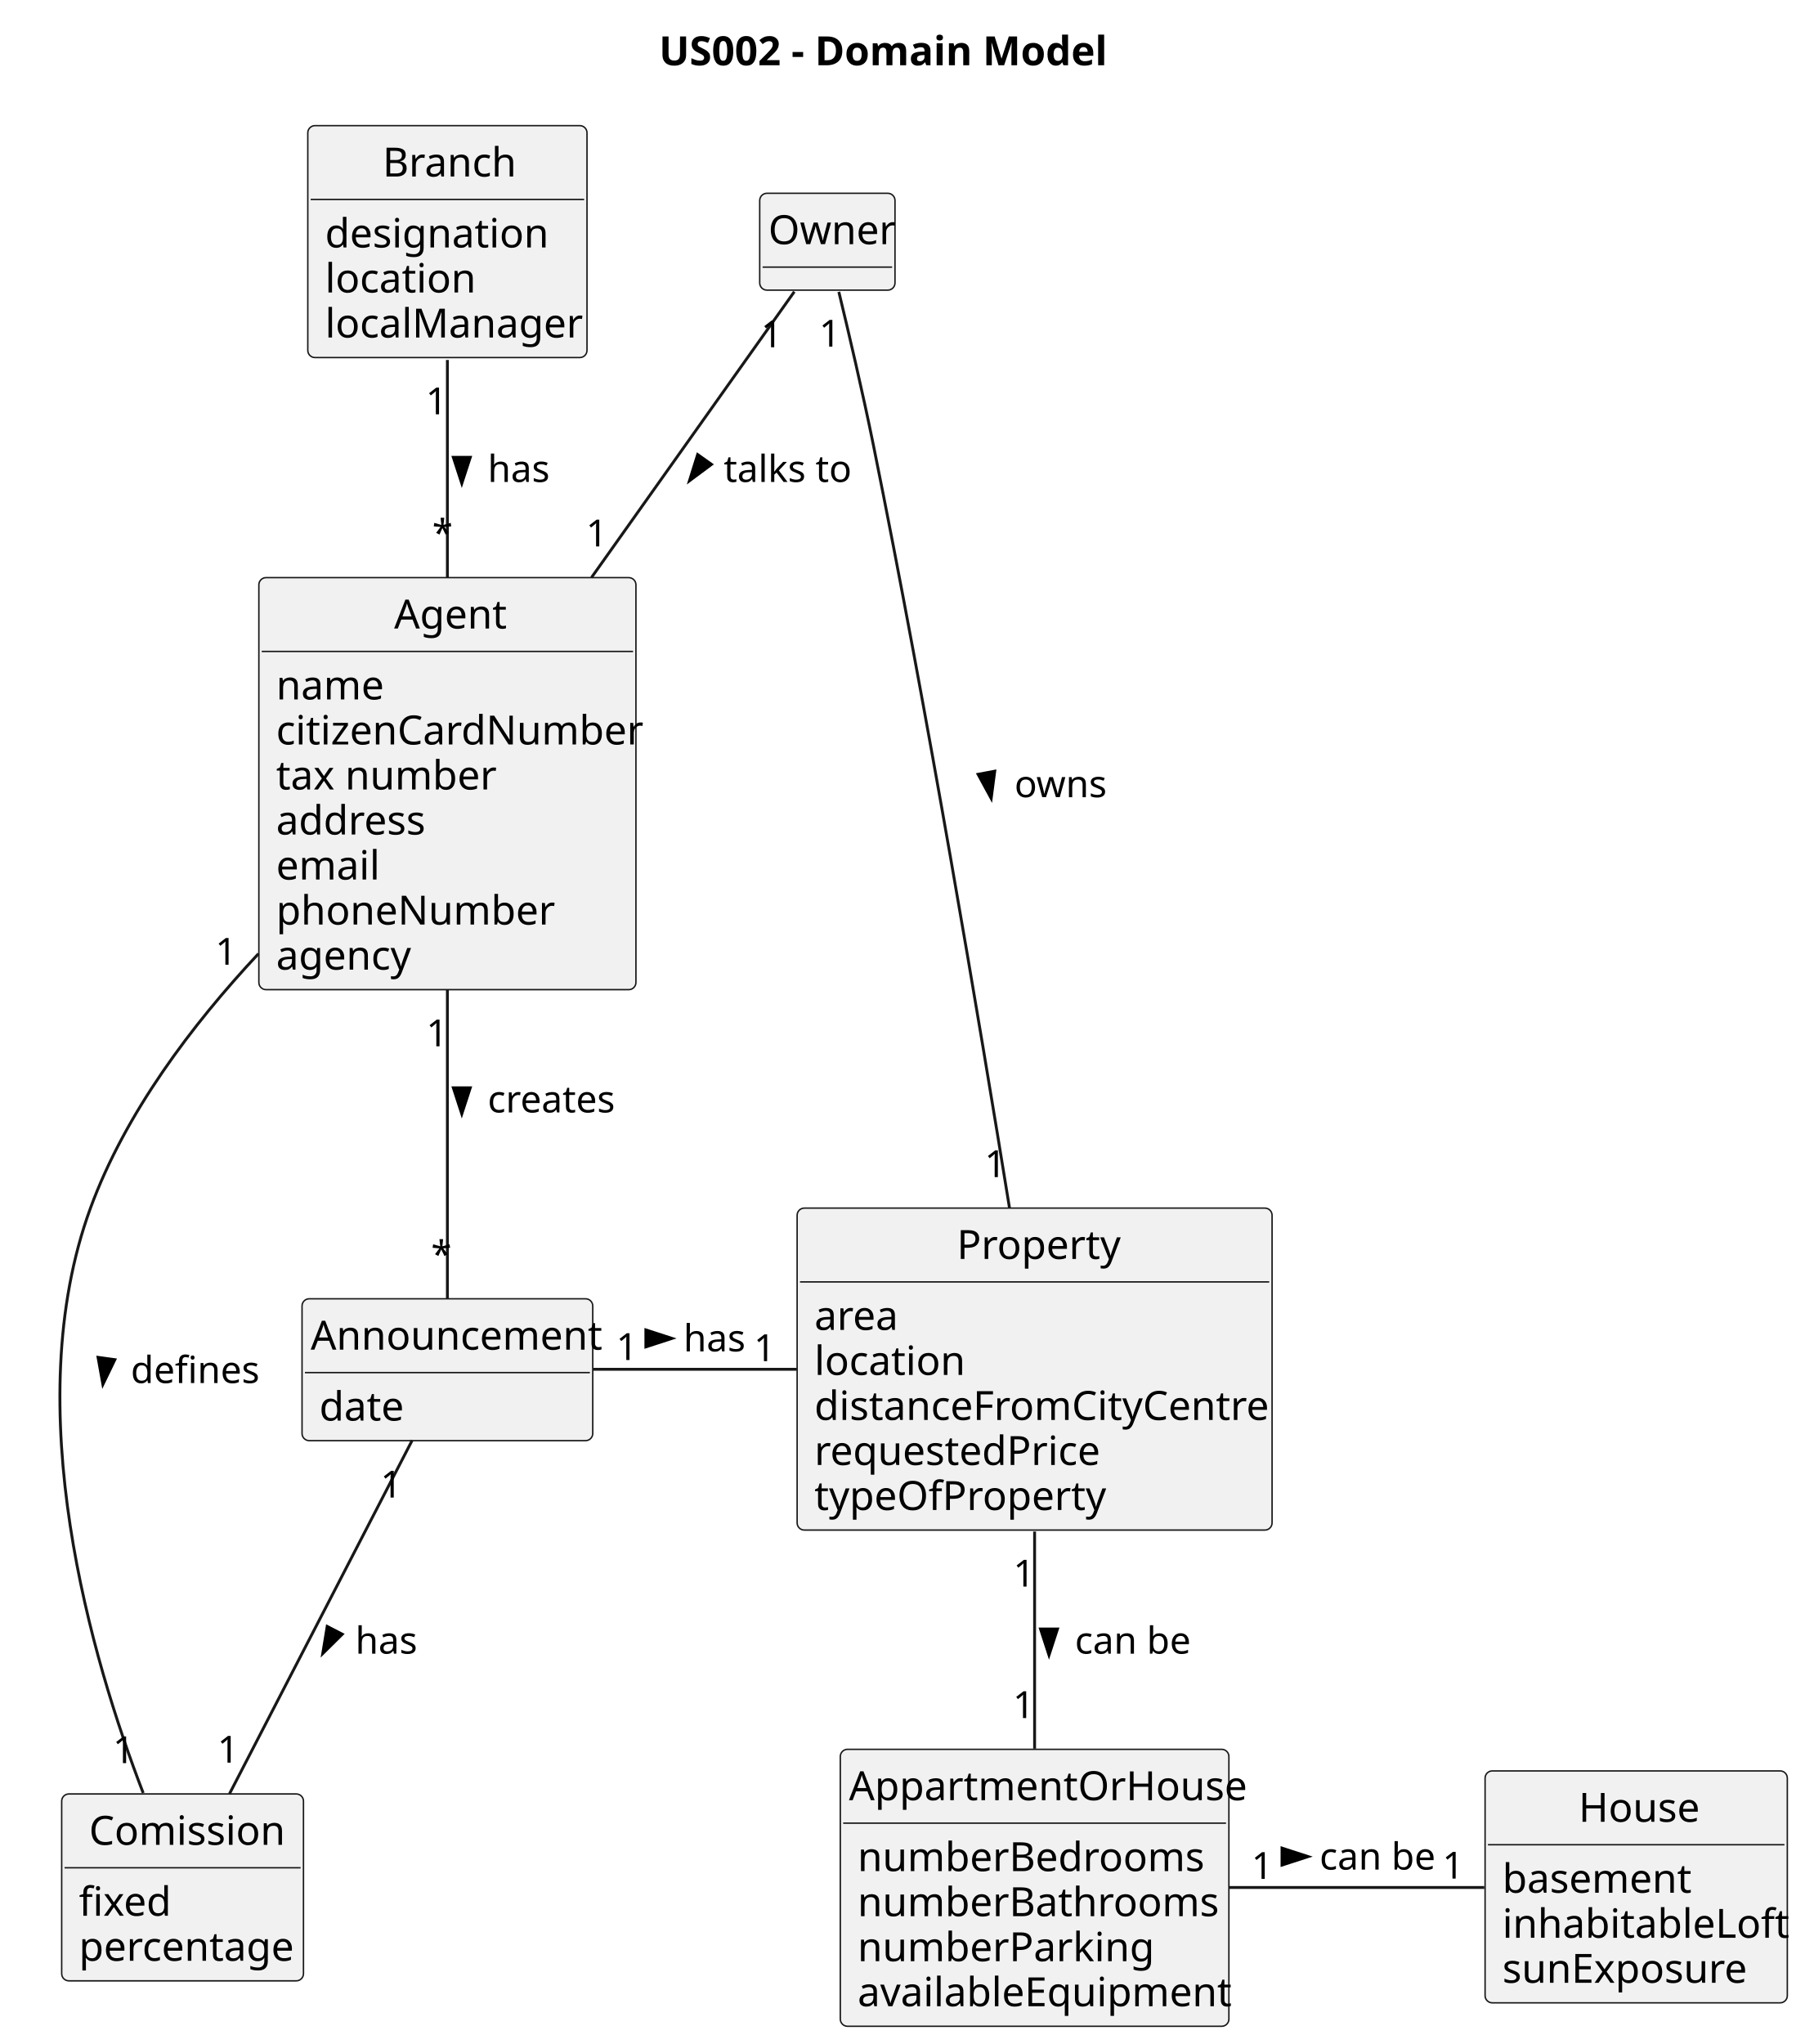
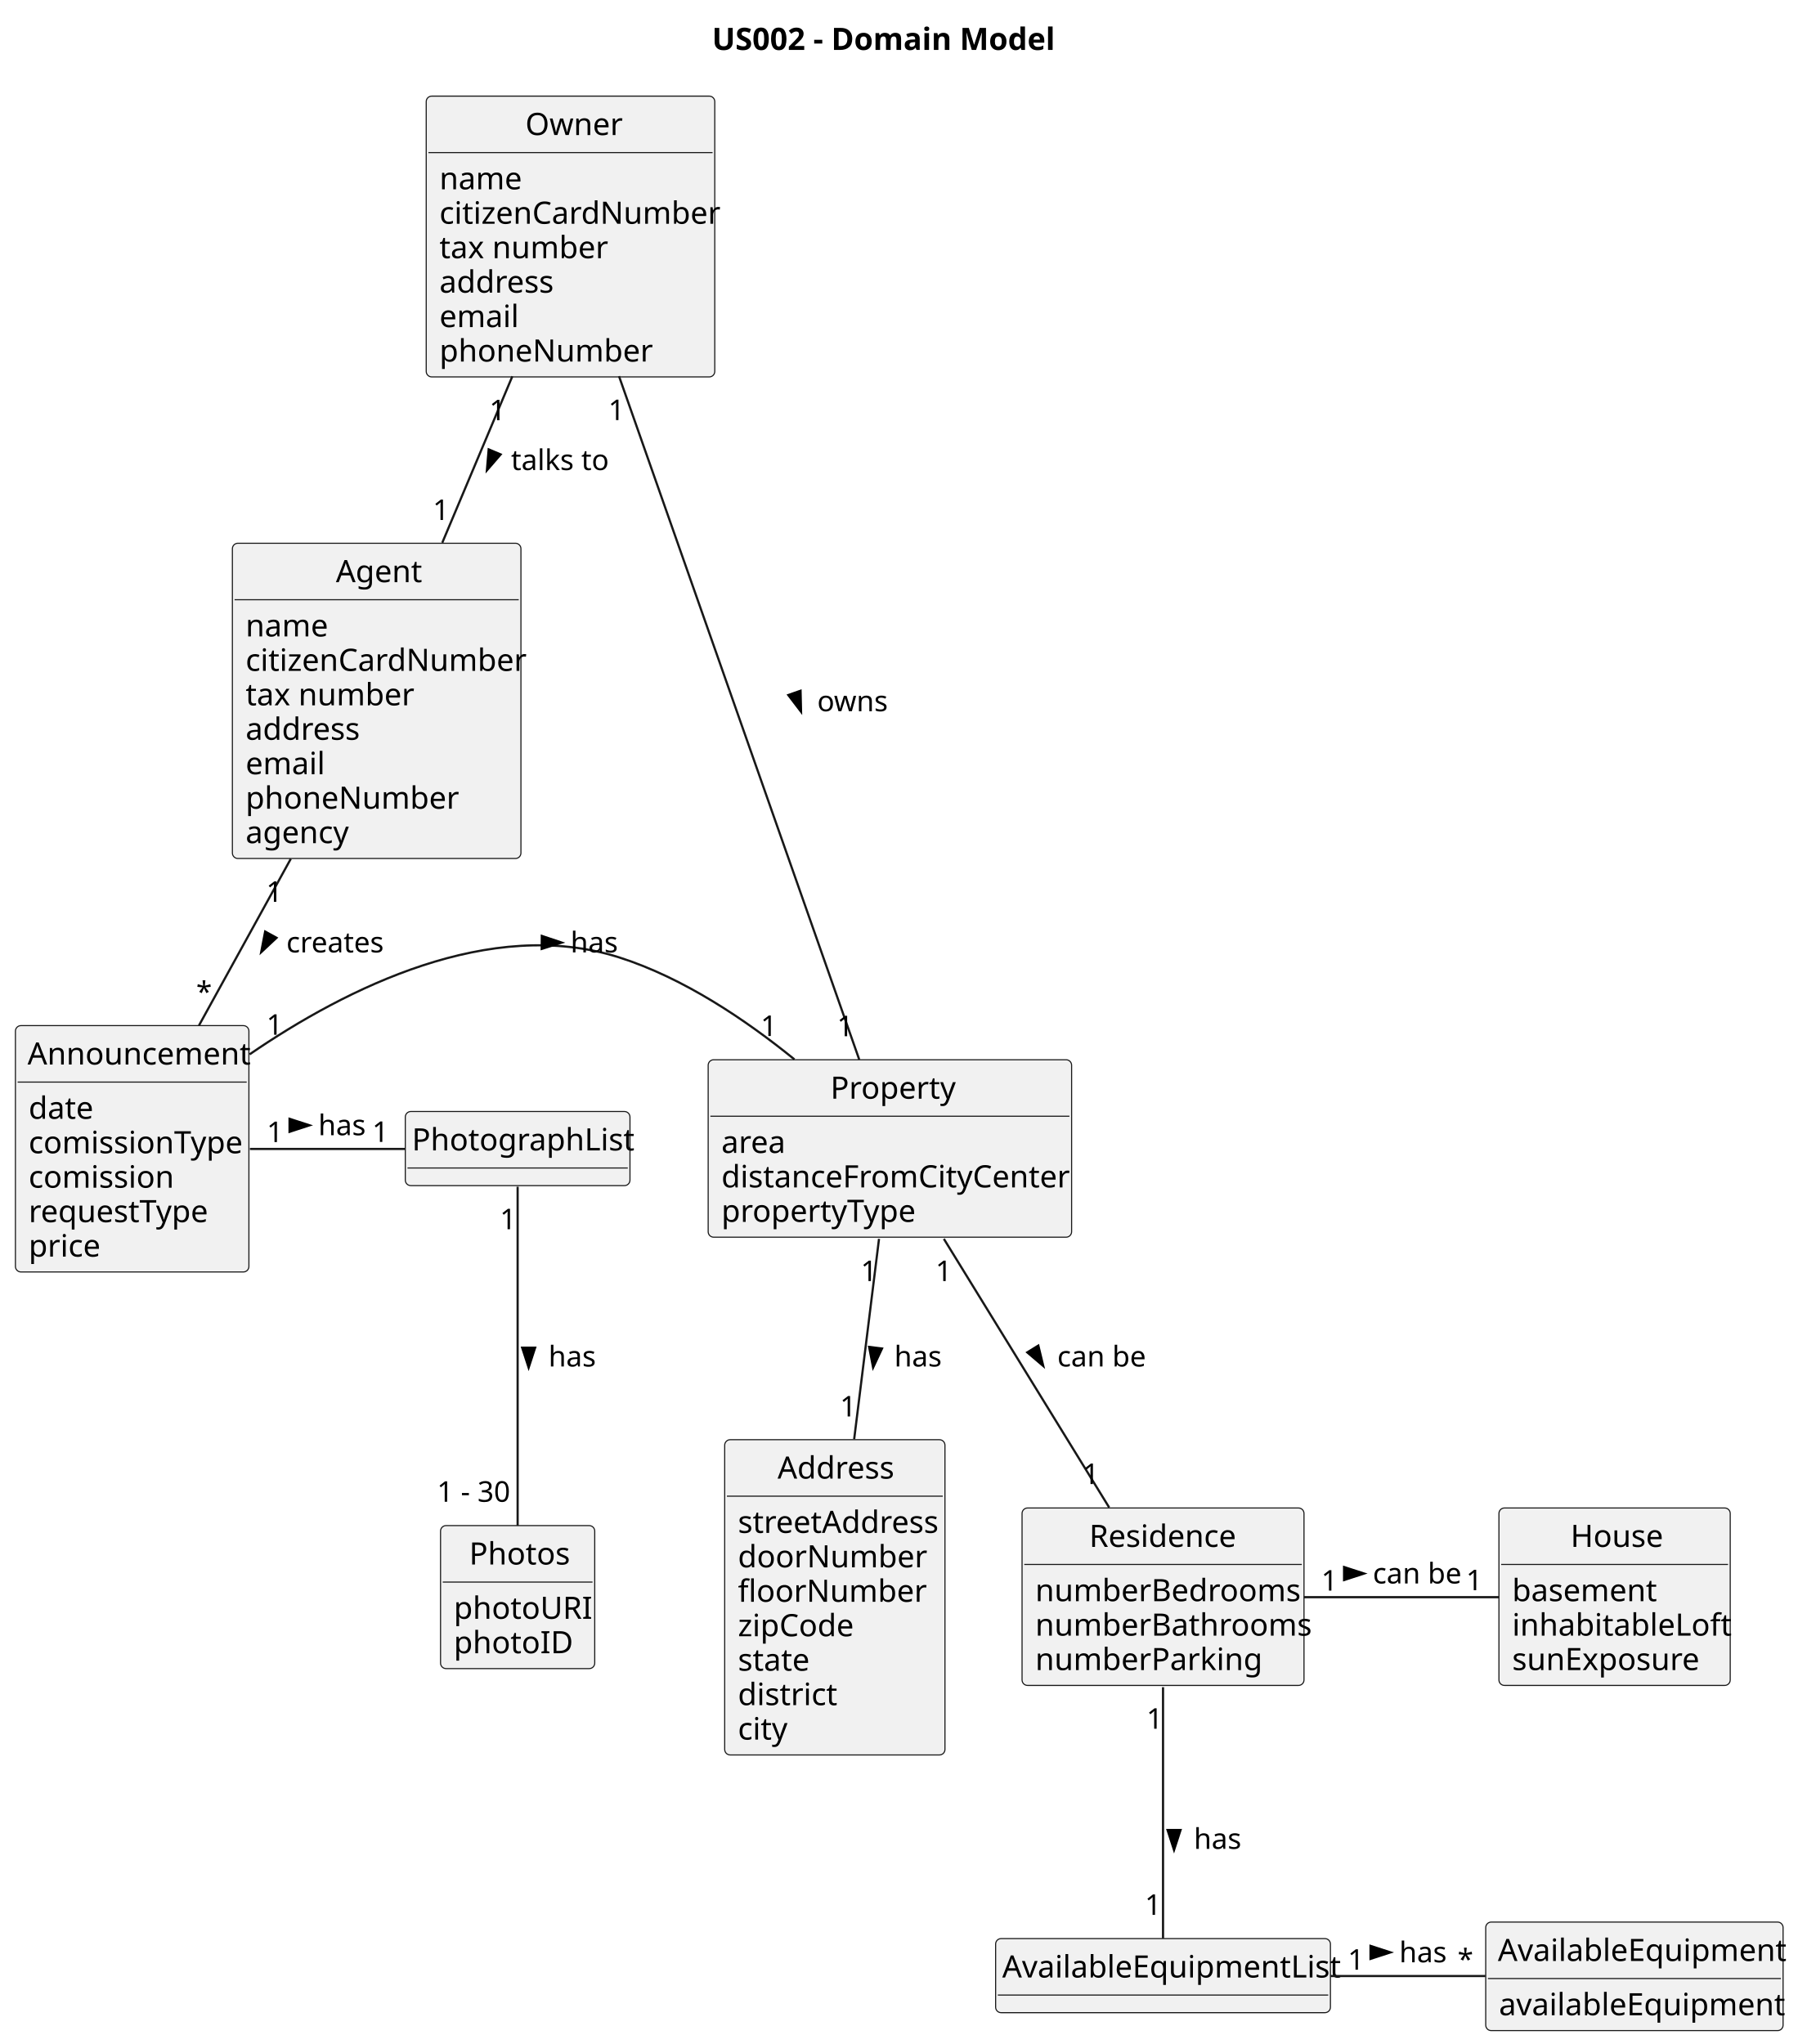
- <svg xmlns="http://www.w3.org/2000/svg" contentStyleType="text/css" height="710px" preserveAspectRatio="none" style="width:627px;height:710px;background:#FFFFFF;" version="1.1" viewBox="0 0 627 710" width="627px" zoomAndPan="magnify">
+ <svg xmlns="http://www.w3.org/2000/svg" contentStyleType="text/css" height="928px" preserveAspectRatio="none" style="width:816px;height:928px;background:#FFFFFF;" version="1.1" viewBox="0 0 816 928" width="816px" zoomAndPan="magnify">
  <defs />
  <g>
-     <text fill="#000000" font-family="sans-serif" font-size="14" font-weight="bold" lengthAdjust="spacing" textLength="156" x="228.965" y="22.674">US002 - Domain Model</text>
-     <g id="elem_Branch">
-       <rect codeLine="12" fill="#F1F1F1" height="80.562" id="Branch" rx="2.5" ry="2.5" style="stroke:#181818;stroke-width:0.5;" width="97" x="106.93" y="43.641" />
-       <text fill="#000000" font-family="sans-serif" font-size="14" lengthAdjust="spacing" textLength="45" x="132.93" y="61.315">Branch</text>
-       <line style="stroke:#181818;stroke-width:0.5;" x1="107.93" x2="202.93" y1="69.281" y2="69.281" />
-       <text fill="#000000" font-family="sans-serif" font-size="14" lengthAdjust="spacing" textLength="73" x="112.93" y="85.955">designation</text>
-       <text fill="#000000" font-family="sans-serif" font-size="14" lengthAdjust="spacing" textLength="49" x="112.93" y="101.596">location</text>
-       <text fill="#000000" font-family="sans-serif" font-size="14" lengthAdjust="spacing" textLength="85" x="112.93" y="117.236">localManager</text>
-     </g>
+     <text fill="#000000" font-family="sans-serif" font-size="14" font-weight="bold" lengthAdjust="spacing" textLength="156" x="323.25" y="22.674">US002 - Domain Model</text>
    <g id="elem_Agent">
-       <rect codeLine="18" fill="#F1F1F1" height="143.125" id="Agent" rx="2.5" ry="2.5" style="stroke:#181818;stroke-width:0.5;" width="131" x="89.93" y="200.641" />
-       <text fill="#000000" font-family="sans-serif" font-size="14" lengthAdjust="spacing" textLength="37" x="136.93" y="218.315">Agent</text>
-       <line style="stroke:#181818;stroke-width:0.5;" x1="90.93" x2="219.93" y1="226.281" y2="226.281" />
-       <text fill="#000000" font-family="sans-serif" font-size="14" lengthAdjust="spacing" textLength="35" x="95.93" y="242.955">name</text>
-       <text fill="#000000" font-family="sans-serif" font-size="14" lengthAdjust="spacing" textLength="119" x="95.93" y="258.596">citizenCardNumber</text>
-       <text fill="#000000" font-family="sans-serif" font-size="14" lengthAdjust="spacing" textLength="70" x="95.93" y="274.236">tax number</text>
-       <text fill="#000000" font-family="sans-serif" font-size="14" lengthAdjust="spacing" textLength="51" x="95.93" y="289.877">address</text>
-       <text fill="#000000" font-family="sans-serif" font-size="14" lengthAdjust="spacing" textLength="33" x="95.93" y="305.518">email</text>
-       <text fill="#000000" font-family="sans-serif" font-size="14" lengthAdjust="spacing" textLength="89" x="95.93" y="321.158">phoneNumber</text>
-       <text fill="#000000" font-family="sans-serif" font-size="14" lengthAdjust="spacing" textLength="46" x="95.93" y="336.799">agency</text>
+       <rect codeLine="12" fill="#F1F1F1" height="143.125" id="Agent" rx="2.5" ry="2.5" style="stroke:#181818;stroke-width:0.5;" width="131" x="105.5" y="246.641" />
+       <text fill="#000000" font-family="sans-serif" font-size="14" lengthAdjust="spacing" textLength="37" x="152.5" y="264.315">Agent</text>
+       <line style="stroke:#181818;stroke-width:0.5;" x1="106.5" x2="235.5" y1="272.281" y2="272.281" />
+       <text fill="#000000" font-family="sans-serif" font-size="14" lengthAdjust="spacing" textLength="35" x="111.5" y="288.955">name</text>
+       <text fill="#000000" font-family="sans-serif" font-size="14" lengthAdjust="spacing" textLength="119" x="111.5" y="304.596">citizenCardNumber</text>
+       <text fill="#000000" font-family="sans-serif" font-size="14" lengthAdjust="spacing" textLength="70" x="111.5" y="320.236">tax number</text>
+       <text fill="#000000" font-family="sans-serif" font-size="14" lengthAdjust="spacing" textLength="51" x="111.5" y="335.877">address</text>
+       <text fill="#000000" font-family="sans-serif" font-size="14" lengthAdjust="spacing" textLength="33" x="111.5" y="351.518">email</text>
+       <text fill="#000000" font-family="sans-serif" font-size="14" lengthAdjust="spacing" textLength="89" x="111.5" y="367.158">phoneNumber</text>
+       <text fill="#000000" font-family="sans-serif" font-size="14" lengthAdjust="spacing" textLength="46" x="111.5" y="382.799">agency</text>
    </g>
    <g id="elem_Property">
-       <rect codeLine="28" fill="#F1F1F1" height="111.844" id="Property" rx="2.5" ry="2.5" style="stroke:#181818;stroke-width:0.5;" width="165" x="276.93" y="419.641" />
-       <text fill="#000000" font-family="sans-serif" font-size="14" lengthAdjust="spacing" textLength="54" x="332.43" y="437.315">Property</text>
-       <line style="stroke:#181818;stroke-width:0.5;" x1="277.93" x2="440.93" y1="445.281" y2="445.281" />
-       <text fill="#000000" font-family="sans-serif" font-size="14" lengthAdjust="spacing" textLength="29" x="282.93" y="461.955">area</text>
-       <text fill="#000000" font-family="sans-serif" font-size="14" lengthAdjust="spacing" textLength="49" x="282.93" y="477.596">location</text>
-       <text fill="#000000" font-family="sans-serif" font-size="14" lengthAdjust="spacing" textLength="153" x="282.93" y="493.236">distanceFromCityCentre</text>
-       <text fill="#000000" font-family="sans-serif" font-size="14" lengthAdjust="spacing" textLength="96" x="282.93" y="508.877">requestedPrice</text>
-       <text fill="#000000" font-family="sans-serif" font-size="14" lengthAdjust="spacing" textLength="96" x="282.93" y="524.518">typeOfProperty</text>
+       <rect codeLine="22" fill="#F1F1F1" height="80.562" id="Property" rx="2.5" ry="2.5" style="stroke:#181818;stroke-width:0.5;" width="165" x="321.5" y="481.141" />
+       <text fill="#000000" font-family="sans-serif" font-size="14" lengthAdjust="spacing" textLength="54" x="377" y="498.815">Property</text>
+       <line style="stroke:#181818;stroke-width:0.5;" x1="322.5" x2="485.5" y1="506.781" y2="506.781" />
+       <text fill="#000000" font-family="sans-serif" font-size="14" lengthAdjust="spacing" textLength="29" x="327.5" y="523.455">area</text>
+       <text fill="#000000" font-family="sans-serif" font-size="14" lengthAdjust="spacing" textLength="153" x="327.5" y="539.096">distanceFromCityCenter</text>
+       <text fill="#000000" font-family="sans-serif" font-size="14" lengthAdjust="spacing" textLength="85" x="327.5" y="554.736">propertyType</text>
+     </g>
+     <g id="elem_PhotographList">
+       <rect codeLine="28" fill="#F1F1F1" height="33.641" id="PhotographList" rx="2.5" ry="2.5" style="stroke:#181818;stroke-width:0.5;" width="102" x="184" y="504.641" />
+       <text fill="#000000" font-family="sans-serif" font-size="14" lengthAdjust="spacing" textLength="96" x="187" y="522.314">PhotographList</text>
+       <line style="stroke:#181818;stroke-width:0.5;" x1="185" x2="285" y1="530.281" y2="530.281" />
+     </g>
+     <g id="elem_Photos">
+       <rect codeLine="31" fill="#F1F1F1" height="64.922" id="Photos" rx="2.5" ry="2.5" style="stroke:#181818;stroke-width:0.5;" width="70" x="200" y="692.641" />
+       <text fill="#000000" font-family="sans-serif" font-size="14" lengthAdjust="spacing" textLength="44" x="213" y="710.314">Photos</text>
+       <line style="stroke:#181818;stroke-width:0.5;" x1="201" x2="269" y1="718.281" y2="718.281" />
+       <text fill="#000000" font-family="sans-serif" font-size="14" lengthAdjust="spacing" textLength="58" x="206" y="734.955">photoURI</text>
+       <text fill="#000000" font-family="sans-serif" font-size="14" lengthAdjust="spacing" textLength="49" x="206" y="750.596">photoID</text>
    </g>
    <g id="elem_Announcement">
-       <rect codeLine="36" fill="#F1F1F1" height="49.281" id="Announcement" rx="2.5" ry="2.5" style="stroke:#181818;stroke-width:0.5;" width="101" x="104.93" y="451.141" />
-       <text fill="#000000" font-family="sans-serif" font-size="14" lengthAdjust="spacing" textLength="95" x="107.93" y="468.815">Announcement</text>
-       <line style="stroke:#181818;stroke-width:0.5;" x1="105.93" x2="204.93" y1="476.781" y2="476.781" />
-       <text fill="#000000" font-family="sans-serif" font-size="14" lengthAdjust="spacing" textLength="28" x="110.93" y="493.455">date</text>
+       <rect codeLine="36" fill="#F1F1F1" height="111.844" id="Announcement" rx="2.5" ry="2.5" style="stroke:#181818;stroke-width:0.5;" width="106" x="7" y="465.641" />
+       <text fill="#000000" font-family="sans-serif" font-size="14" lengthAdjust="spacing" textLength="95" x="12.5" y="483.315">Announcement</text>
+       <line style="stroke:#181818;stroke-width:0.5;" x1="8" x2="112" y1="491.281" y2="491.281" />
+       <text fill="#000000" font-family="sans-serif" font-size="14" lengthAdjust="spacing" textLength="28" x="13" y="507.955">date</text>
+       <text fill="#000000" font-family="sans-serif" font-size="14" lengthAdjust="spacing" textLength="94" x="13" y="523.596">comissionType</text>
+       <text fill="#000000" font-family="sans-serif" font-size="14" lengthAdjust="spacing" textLength="62" x="13" y="539.236">comission</text>
+       <text fill="#000000" font-family="sans-serif" font-size="14" lengthAdjust="spacing" textLength="80" x="13" y="554.877">requestType</text>
+       <text fill="#000000" font-family="sans-serif" font-size="14" lengthAdjust="spacing" textLength="31" x="13" y="570.518">price</text>
    </g>
-     <g id="elem_AppartmentOrHouse">
-       <rect codeLine="40" fill="#F1F1F1" height="96.203" id="AppartmentOrHouse" rx="2.5" ry="2.5" style="stroke:#181818;stroke-width:0.5;" width="135" x="291.93" y="607.641" />
-       <text fill="#000000" font-family="sans-serif" font-size="14" lengthAdjust="spacing" textLength="129" x="294.93" y="625.314">AppartmentOrHouse</text>
-       <line style="stroke:#181818;stroke-width:0.5;" x1="292.93" x2="425.93" y1="633.281" y2="633.281" />
-       <text fill="#000000" font-family="sans-serif" font-size="14" lengthAdjust="spacing" textLength="112" x="297.93" y="649.955">numberBedrooms</text>
-       <text fill="#000000" font-family="sans-serif" font-size="14" lengthAdjust="spacing" textLength="116" x="297.93" y="665.596">numberBathrooms</text>
-       <text fill="#000000" font-family="sans-serif" font-size="14" lengthAdjust="spacing" textLength="96" x="297.93" y="681.236">numberParking</text>
-       <text fill="#000000" font-family="sans-serif" font-size="14" lengthAdjust="spacing" textLength="123" x="297.93" y="696.877">availableEquipment</text>
+     <g id="elem_Residence">
+       <rect codeLine="44" fill="#F1F1F1" height="80.562" id="Residence" rx="2.5" ry="2.5" style="stroke:#181818;stroke-width:0.5;" width="128" x="464" y="684.641" />
+       <text fill="#000000" font-family="sans-serif" font-size="14" lengthAdjust="spacing" textLength="67" x="494.5" y="702.314">Residence</text>
+       <line style="stroke:#181818;stroke-width:0.5;" x1="465" x2="591" y1="710.281" y2="710.281" />
+       <text fill="#000000" font-family="sans-serif" font-size="14" lengthAdjust="spacing" textLength="112" x="470" y="726.955">numberBedrooms</text>
+       <text fill="#000000" font-family="sans-serif" font-size="14" lengthAdjust="spacing" textLength="116" x="470" y="742.596">numberBathrooms</text>
+       <text fill="#000000" font-family="sans-serif" font-size="14" lengthAdjust="spacing" textLength="96" x="470" y="758.236">numberParking</text>
+     </g>
+     <g id="elem_AvailableEquipmentList">
+       <rect codeLine="50" fill="#F1F1F1" height="33.641" id="AvailableEquipmentList" rx="2.5" ry="2.5" style="stroke:#181818;stroke-width:0.5;" width="152" x="452" y="880.141" />
+       <text fill="#000000" font-family="sans-serif" font-size="14" lengthAdjust="spacing" textLength="146" x="455" y="897.814">AvailableEquipmentList</text>
+       <line style="stroke:#181818;stroke-width:0.5;" x1="453" x2="603" y1="905.781" y2="905.781" />
+     </g>
+     <g id="elem_AvailableEquipment">
+       <rect codeLine="53" fill="#F1F1F1" height="49.281" id="AvailableEquipment" rx="2.5" ry="2.5" style="stroke:#181818;stroke-width:0.5;" width="135" x="674.5" y="872.641" />
+       <text fill="#000000" font-family="sans-serif" font-size="14" lengthAdjust="spacing" textLength="124" x="680" y="890.314">AvailableEquipment</text>
+       <line style="stroke:#181818;stroke-width:0.5;" x1="675.5" x2="808.5" y1="898.281" y2="898.281" />
+       <text fill="#000000" font-family="sans-serif" font-size="14" lengthAdjust="spacing" textLength="123" x="680.5" y="914.955">availableEquipment</text>
    </g>
    <g id="elem_House">
-       <rect codeLine="47" fill="#F1F1F1" height="80.562" id="House" rx="2.5" ry="2.5" style="stroke:#181818;stroke-width:0.5;" width="105" x="515.93" y="615.141" />
-       <text fill="#000000" font-family="sans-serif" font-size="14" lengthAdjust="spacing" textLength="40" x="548.43" y="632.814">House</text>
-       <line style="stroke:#181818;stroke-width:0.5;" x1="516.93" x2="619.93" y1="640.781" y2="640.781" />
-       <text fill="#000000" font-family="sans-serif" font-size="14" lengthAdjust="spacing" textLength="62" x="521.93" y="657.455">basement</text>
-       <text fill="#000000" font-family="sans-serif" font-size="14" lengthAdjust="spacing" textLength="93" x="521.93" y="673.096">inhabitableLoft</text>
-       <text fill="#000000" font-family="sans-serif" font-size="14" lengthAdjust="spacing" textLength="82" x="521.93" y="688.736">sunExposure</text>
+       <rect codeLine="57" fill="#F1F1F1" height="80.562" id="House" rx="2.5" ry="2.5" style="stroke:#181818;stroke-width:0.5;" width="105" x="680.5" y="684.641" />
+       <text fill="#000000" font-family="sans-serif" font-size="14" lengthAdjust="spacing" textLength="40" x="713" y="702.314">House</text>
+       <line style="stroke:#181818;stroke-width:0.5;" x1="681.5" x2="784.5" y1="710.281" y2="710.281" />
+       <text fill="#000000" font-family="sans-serif" font-size="14" lengthAdjust="spacing" textLength="62" x="686.5" y="726.955">basement</text>
+       <text fill="#000000" font-family="sans-serif" font-size="14" lengthAdjust="spacing" textLength="93" x="686.5" y="742.596">inhabitableLoft</text>
+       <text fill="#000000" font-family="sans-serif" font-size="14" lengthAdjust="spacing" textLength="82" x="686.5" y="758.236">sunExposure</text>
    </g>
-     <g id="elem_Comission">
-       <rect codeLine="53" fill="#F1F1F1" height="64.922" id="Comission" rx="2.5" ry="2.5" style="stroke:#181818;stroke-width:0.5;" width="84" x="21.43" y="623.141" />
-       <text fill="#000000" font-family="sans-serif" font-size="14" lengthAdjust="spacing" textLength="65" x="30.93" y="640.814">Comission</text>
-       <line style="stroke:#181818;stroke-width:0.5;" x1="22.43" x2="104.43" y1="648.781" y2="648.781" />
-       <text fill="#000000" font-family="sans-serif" font-size="14" lengthAdjust="spacing" textLength="29" x="27.43" y="665.455">fixed</text>
-       <text fill="#000000" font-family="sans-serif" font-size="14" lengthAdjust="spacing" textLength="72" x="27.43" y="681.096">percentage</text>
+     <g id="elem_Address">
+       <rect codeLine="63" fill="#F1F1F1" height="143.125" id="Address" rx="2.5" ry="2.5" style="stroke:#181818;stroke-width:0.5;" width="100" x="329" y="653.641" />
+       <text fill="#000000" font-family="sans-serif" font-size="14" lengthAdjust="spacing" textLength="52" x="353" y="671.314">Address</text>
+       <line style="stroke:#181818;stroke-width:0.5;" x1="330" x2="428" y1="679.281" y2="679.281" />
+       <text fill="#000000" font-family="sans-serif" font-size="14" lengthAdjust="spacing" textLength="88" x="335" y="695.955">streetAddress</text>
+       <text fill="#000000" font-family="sans-serif" font-size="14" lengthAdjust="spacing" textLength="78" x="335" y="711.596">doorNumber</text>
+       <text fill="#000000" font-family="sans-serif" font-size="14" lengthAdjust="spacing" textLength="77" x="335" y="727.236">floorNumber</text>
+       <text fill="#000000" font-family="sans-serif" font-size="14" lengthAdjust="spacing" textLength="51" x="335" y="742.877">zipCode</text>
+       <text fill="#000000" font-family="sans-serif" font-size="14" lengthAdjust="spacing" textLength="31" x="335" y="758.518">state</text>
+       <text fill="#000000" font-family="sans-serif" font-size="14" lengthAdjust="spacing" textLength="41" x="335" y="774.158">district</text>
+       <text fill="#000000" font-family="sans-serif" font-size="14" lengthAdjust="spacing" textLength="21" x="335" y="789.799">city</text>
    </g>
    <g id="elem_Owner">
-       <rect fill="#F1F1F1" height="33.641" id="Owner" rx="2.5" ry="2.5" style="stroke:#181818;stroke-width:0.5;" width="47" x="263.93" y="67.141" />
-       <text fill="#000000" font-family="sans-serif" font-size="14" lengthAdjust="spacing" textLength="41" x="266.93" y="84.814">Owner</text>
-       <line style="stroke:#181818;stroke-width:0.5;" x1="264.93" x2="309.93" y1="92.781" y2="92.781" />
-     </g>
-     <g id="link_Branch_Agent">
-       <path codeLine="58" d="M155.43,125.041 C155.43,147.031 155.43,174.981 155.43,200.531 " fill="none" id="Branch-Agent" style="stroke:#181818;stroke-width:1.0;" />
-       <polygon fill="#000000" points="160.43,167.902,163.369,158.857,157.491,158.857,160.43,167.902" style="stroke:#000000;stroke-width:1.0;" />
-       <text fill="#000000" font-family="sans-serif" font-size="13" lengthAdjust="spacing" textLength="21" x="169.43" y="167.409">has</text>
-       <text fill="#000000" font-family="sans-serif" font-size="13" lengthAdjust="spacing" textLength="7" x="147.916" y="143.915">1</text>
-       <text fill="#000000" font-family="sans-serif" font-size="13" lengthAdjust="spacing" textLength="5" x="150.157" y="189.723">*</text>
+       <rect codeLine="73" fill="#F1F1F1" height="127.484" id="Owner" rx="2.5" ry="2.5" style="stroke:#181818;stroke-width:0.5;" width="131" x="193.5" y="43.641" />
+       <text fill="#000000" font-family="sans-serif" font-size="14" lengthAdjust="spacing" textLength="41" x="238.5" y="61.315">Owner</text>
+       <line style="stroke:#181818;stroke-width:0.5;" x1="194.5" x2="323.5" y1="69.281" y2="69.281" />
+       <text fill="#000000" font-family="sans-serif" font-size="14" lengthAdjust="spacing" textLength="35" x="199.5" y="85.955">name</text>
+       <text fill="#000000" font-family="sans-serif" font-size="14" lengthAdjust="spacing" textLength="119" x="199.5" y="101.596">citizenCardNumber</text>
+       <text fill="#000000" font-family="sans-serif" font-size="14" lengthAdjust="spacing" textLength="70" x="199.5" y="117.236">tax number</text>
+       <text fill="#000000" font-family="sans-serif" font-size="14" lengthAdjust="spacing" textLength="51" x="199.5" y="132.877">address</text>
+       <text fill="#000000" font-family="sans-serif" font-size="14" lengthAdjust="spacing" textLength="33" x="199.5" y="148.518">email</text>
+       <text fill="#000000" font-family="sans-serif" font-size="14" lengthAdjust="spacing" textLength="89" x="199.5" y="164.158">phoneNumber</text>
    </g>
    <g id="link_Agent_Announcement">
-       <path codeLine="59" d="M155.43,343.901 C155.43,381.321 155.43,424.821 155.43,451.011 " fill="none" id="Agent-Announcement" style="stroke:#181818;stroke-width:1.0;" />
-       <polygon fill="#000000" points="160.43,386.902,163.369,377.857,157.491,377.857,160.43,386.902" style="stroke:#000000;stroke-width:1.0;" />
-       <text fill="#000000" font-family="sans-serif" font-size="13" lengthAdjust="spacing" textLength="43" x="169.43" y="386.409">creates</text>
-       <text fill="#000000" font-family="sans-serif" font-size="13" lengthAdjust="spacing" textLength="7" x="148.085" y="363.442">1</text>
-       <text fill="#000000" font-family="sans-serif" font-size="13" lengthAdjust="spacing" textLength="5" x="149.758" y="440.311">*</text>
+       <path codeLine="82" d="M132.02,389.901 C118.34,414.731 103.19,442.241 90.32,465.591 " fill="none" id="Agent-Announcement" style="stroke:#181818;stroke-width:1.0;" />
+       <polygon fill="#000000" points="118.587,432.282,125.526,425.777,120.378,422.941,118.587,432.282" style="stroke:#000000;stroke-width:1.0;" />
+       <text fill="#000000" font-family="sans-serif" font-size="13" lengthAdjust="spacing" textLength="43" x="130" y="432.409">creates</text>
+       <text fill="#000000" font-family="sans-serif" font-size="13" lengthAdjust="spacing" textLength="7" x="120.838" y="409.442">1</text>
+       <text fill="#000000" font-family="sans-serif" font-size="13" lengthAdjust="spacing" textLength="5" x="89.058" y="454.933">*</text>
    </g>
    <g id="link_Owner_Property">
-       <path codeLine="60" d="M291.42,101.381 C294.82,115.431 299.72,136.321 303.43,154.641 C322.18,247.231 340.36,355.651 350.7,419.551 " fill="none" id="Owner-Property" style="stroke:#181818;stroke-width:1.0;" />
-       <polygon fill="#000000" points="344.346,277.318,345.578,267.887,339.8,268.964,344.346,277.318" style="stroke:#000000;stroke-width:1.0;" />
-       <text fill="#000000" font-family="sans-serif" font-size="13" lengthAdjust="spacing" textLength="30" x="352.43" y="276.909">owns</text>
-       <text fill="#000000" font-family="sans-serif" font-size="13" lengthAdjust="spacing" textLength="7" x="284.564" y="120.399">1</text>
-       <text fill="#000000" font-family="sans-serif" font-size="13" lengthAdjust="spacing" textLength="7" x="342.057" y="408.887">1</text>
+       <path codeLine="83" d="M281.02,170.791 C311.29,256.891 364.85,409.261 390.09,481.081 " fill="none" id="Owner-Property" style="stroke:#181818;stroke-width:1.0;" />
+       <polygon fill="#000000" points="363.658,323.119,363.431,313.612,357.886,315.561,363.658,323.119" style="stroke:#000000;stroke-width:1.0;" />
+       <text fill="#000000" font-family="sans-serif" font-size="13" lengthAdjust="spacing" textLength="30" x="371" y="322.909">owns</text>
+       <text fill="#000000" font-family="sans-serif" font-size="13" lengthAdjust="spacing" textLength="7" x="276.161" y="190.73">1</text>
+       <text fill="#000000" font-family="sans-serif" font-size="13" lengthAdjust="spacing" textLength="7" x="379.989" y="470.463">1</text>
    </g>
    <g id="link_Announcement_Property">
-       <path codeLine="61" d="M206.12,475.641 C227.48,475.641 252.89,475.641 276.83,475.641 " fill="none" id="Announcement-Property" style="stroke:#181818;stroke-width:1.0;" />
-       <polygon fill="#000000" points="233.43,464.902,224.385,461.963,224.385,467.841,233.43,464.902" style="stroke:#000000;stroke-width:1.0;" />
-       <text fill="#000000" font-family="sans-serif" font-size="13" lengthAdjust="spacing" textLength="21" x="237.43" y="469.409">has</text>
-       <text fill="#000000" font-family="sans-serif" font-size="13" lengthAdjust="spacing" textLength="7" x="214.079" y="472.399">1</text>
-       <text fill="#000000" font-family="sans-serif" font-size="13" lengthAdjust="spacing" textLength="7" x="261.893" y="472.795">1</text>
+       <path codeLine="84" d="M113.31,478.691 C157.63,448.331 222.65,416.091 281,434.641 C310.29,443.951 338.6,463.041 360.67,480.981 " fill="none" id="Announcement-Property" style="stroke:#181818;stroke-width:1.0;" />
+       <polygon fill="#000000" points="255,427.949,245.982,424.926,245.928,430.804,255,427.949" style="stroke:#000000;stroke-width:1.0;" />
+       <text fill="#000000" font-family="sans-serif" font-size="13" lengthAdjust="spacing" textLength="21" x="259" y="432.409">has</text>
+       <text fill="#000000" font-family="sans-serif" font-size="13" lengthAdjust="spacing" textLength="7" x="120.944" y="469.793">1</text>
+       <text fill="#000000" font-family="sans-serif" font-size="13" lengthAdjust="spacing" textLength="7" x="345.328" y="470.345">1</text>
    </g>
-     <g id="link_Property_AppartmentOrHouse">
-       <path codeLine="62" d="M359.43,531.981 C359.43,556.171 359.43,584.251 359.43,607.431 " fill="none" id="Property-AppartmentOrHouse" style="stroke:#181818;stroke-width:1.0;" />
-       <polygon fill="#000000" points="364.43,574.902,367.369,565.857,361.491,565.857,364.43,574.902" style="stroke:#000000;stroke-width:1.0;" />
-       <text fill="#000000" font-family="sans-serif" font-size="13" lengthAdjust="spacing" textLength="39" x="373.43" y="574.409">can be</text>
-       <text fill="#000000" font-family="sans-serif" font-size="13" lengthAdjust="spacing" textLength="7" x="352.025" y="551.112">1</text>
-       <text fill="#000000" font-family="sans-serif" font-size="13" lengthAdjust="spacing" textLength="7" x="351.894" y="596.77">1</text>
+     <g id="link_Property_Residence">
+       <path codeLine="85" d="M428.5,562.451 C450.24,597.781 481.83,649.111 503.55,684.411 " fill="none" id="Property-Residence" style="stroke:#181818;stroke-width:1.0;" />
+       <polygon fill="#000000" points="473.62,620.161,471.383,610.917,466.377,613.997,473.62,620.161" style="stroke:#000000;stroke-width:1.0;" />
+       <text fill="#000000" font-family="sans-serif" font-size="13" lengthAdjust="spacing" textLength="39" x="480" y="620.409">can be</text>
+       <text fill="#000000" font-family="sans-serif" font-size="13" lengthAdjust="spacing" textLength="7" x="424.716" y="581.614">1</text>
+       <text fill="#000000" font-family="sans-serif" font-size="13" lengthAdjust="spacing" textLength="7" x="491.571" y="673.763">1</text>
    </g>
-     <g id="link_AppartmentOrHouse_House">
-       <path codeLine="63" d="M427,655.641 C455.74,655.641 488.76,655.641 515.66,655.641 " fill="none" id="AppartmentOrHouse-House" style="stroke:#181818;stroke-width:1.0;" />
-       <polygon fill="#000000" points="454.43,644.902,445.385,641.963,445.385,647.841,454.43,644.902" style="stroke:#000000;stroke-width:1.0;" />
-       <text fill="#000000" font-family="sans-serif" font-size="13" lengthAdjust="spacing" textLength="39" x="458.43" y="649.409">can be</text>
-       <text fill="#000000" font-family="sans-serif" font-size="13" lengthAdjust="spacing" textLength="7" x="434.773" y="652.661">1</text>
-       <text fill="#000000" font-family="sans-serif" font-size="13" lengthAdjust="spacing" textLength="7" x="501.099" y="652.533">1</text>
-     </g>
-     <g id="link_Announcement_Comission">
-       <path codeLine="64" d="M143.21,500.281 C126.89,531.861 97.91,587.931 79.73,623.091 " fill="none" id="Announcement-Comission" style="stroke:#181818;stroke-width:1.0;" />
-       <polygon fill="#000000" points="112.134,574.344,118.898,567.658,113.677,564.959,112.134,574.344" style="stroke:#000000;stroke-width:1.0;" />
-       <text fill="#000000" font-family="sans-serif" font-size="13" lengthAdjust="spacing" textLength="21" x="123.43" y="574.409">has</text>
-       <text fill="#000000" font-family="sans-serif" font-size="13" lengthAdjust="spacing" textLength="7" x="132.182" y="520.188">1</text>
-       <text fill="#000000" font-family="sans-serif" font-size="13" lengthAdjust="spacing" textLength="7" x="75.53" y="612.273">1</text>
-     </g>
-     <g id="link_Agent_Comission">
-       <path codeLine="65" d="M89.79,331.281 C66.71,355.951 43.52,386.631 31.43,419.641 C6,489.041 31.97,576.651 49.75,622.821 " fill="none" id="Agent-Comission" style="stroke:#181818;stroke-width:1.0;" />
-       <polygon fill="#000000" points="35.75,480.856,39.892,472.295,34.069,471.495,35.75,480.856" style="stroke:#000000;stroke-width:1.0;" />
-       <text fill="#000000" font-family="sans-serif" font-size="13" lengthAdjust="spacing" textLength="41" x="45.43" y="480.409">defines</text>
-       <text fill="#000000" font-family="sans-serif" font-size="13" lengthAdjust="spacing" textLength="7" x="74.796" y="335.101">1</text>
-       <text fill="#000000" font-family="sans-serif" font-size="13" lengthAdjust="spacing" textLength="7" x="39.207" y="612.438">1</text>
+     <g id="link_Residence_House">
+       <path codeLine="86" d="M592.02,725.141 C620.45,725.141 653.5,725.141 680.45,725.141 " fill="none" id="Residence-House" style="stroke:#181818;stroke-width:1.0;" />
+       <polygon fill="#000000" points="619.25,714.402,610.205,711.463,610.205,717.341,619.25,714.402" style="stroke:#000000;stroke-width:1.0;" />
+       <text fill="#000000" font-family="sans-serif" font-size="13" lengthAdjust="spacing" textLength="39" x="623.25" y="718.909">can be</text>
+       <text fill="#000000" font-family="sans-serif" font-size="13" lengthAdjust="spacing" textLength="7" x="599.827" y="722.155">1</text>
+       <text fill="#000000" font-family="sans-serif" font-size="13" lengthAdjust="spacing" textLength="7" x="665.568" y="721.992">1</text>
    </g>
    <g id="link_Owner_Agent">
-       <path codeLine="66" d="M275.95,101.321 C260.26,123.421 231.16,164.421 205.49,200.601 " fill="none" id="Owner-Agent" style="stroke:#181818;stroke-width:1.0;" />
-       <polygon fill="#000000" points="239.536,166.98,247.168,161.304,242.375,157.903,239.536,166.98" style="stroke:#000000;stroke-width:1.0;" />
-       <text fill="#000000" font-family="sans-serif" font-size="13" lengthAdjust="spacing" textLength="43" x="251.43" y="167.409">talks to</text>
-       <text fill="#000000" font-family="sans-serif" font-size="13" lengthAdjust="spacing" textLength="7" x="264.362" y="120.629">1</text>
-       <text fill="#000000" font-family="sans-serif" font-size="13" lengthAdjust="spacing" textLength="7" x="203.583" y="189.801">1</text>
+       <path codeLine="87" d="M232.6,170.851 C222.57,194.651 211.09,221.931 200.78,246.421 " fill="none" id="Owner-Agent" style="stroke:#181818;stroke-width:1.0;" />
+       <polygon fill="#000000" points="221.06,213.511,227.278,206.315,221.861,204.034,221.06,213.511" style="stroke:#000000;stroke-width:1.0;" />
+       <text fill="#000000" font-family="sans-serif" font-size="13" lengthAdjust="spacing" textLength="43" x="232" y="213.409">talks to</text>
+       <text fill="#000000" font-family="sans-serif" font-size="13" lengthAdjust="spacing" textLength="7" x="222.143" y="190.797">1</text>
+       <text fill="#000000" font-family="sans-serif" font-size="13" lengthAdjust="spacing" textLength="7" x="196.49" y="236.092">1</text>
+     </g>
+     <g id="link_Property_Address">
+       <path codeLine="88" d="M399.06,562.451 C395.84,588.371 391.56,622.911 387.78,653.411 " fill="none" id="Property-Address" style="stroke:#181818;stroke-width:1.0;" />
+       <polygon fill="#000000" points="396.385,620.864,400.414,612.25,394.581,611.526,396.385,620.864" style="stroke:#000000;stroke-width:1.0;" />
+       <text fill="#000000" font-family="sans-serif" font-size="13" lengthAdjust="spacing" textLength="21" x="406" y="620.409">has</text>
+       <text fill="#000000" font-family="sans-serif" font-size="13" lengthAdjust="spacing" textLength="7" x="390.768" y="581.614">1</text>
+       <text fill="#000000" font-family="sans-serif" font-size="13" lengthAdjust="spacing" textLength="7" x="381.325" y="643.081">1</text>
+     </g>
+     <g id="link_Announcement_PhotographList">
+       <path codeLine="89" d="M113.46,521.641 C135.87,521.641 161.82,521.641 183.97,521.641 " fill="none" id="Announcement-PhotographList" style="stroke:#181818;stroke-width:1.0;" />
+       <polygon fill="#000000" points="140.5,510.902,131.455,507.963,131.455,513.841,140.5,510.902" style="stroke:#000000;stroke-width:1.0;" />
+       <text fill="#000000" font-family="sans-serif" font-size="13" lengthAdjust="spacing" textLength="21" x="144.5" y="515.409">has</text>
+       <text fill="#000000" font-family="sans-serif" font-size="13" lengthAdjust="spacing" textLength="7" x="121.114" y="518.514">1</text>
+       <text fill="#000000" font-family="sans-serif" font-size="13" lengthAdjust="spacing" textLength="7" x="168.961" y="518.446">1</text>
+     </g>
+     <g id="link_PhotographList_Photos">
+       <path codeLine="90" d="M235,538.791 C235,572.131 235,649.091 235,692.631 " fill="none" id="PhotographList-Photos" style="stroke:#181818;stroke-width:1.0;" />
+       <polygon fill="#000000" points="240,620.902,242.939,611.857,237.061,611.857,240,620.902" style="stroke:#000000;stroke-width:1.0;" />
+       <text fill="#000000" font-family="sans-serif" font-size="13" lengthAdjust="spacing" textLength="21" x="249" y="620.409">has</text>
+       <text fill="#000000" font-family="sans-serif" font-size="13" lengthAdjust="spacing" textLength="7" x="226.928" y="558.09">1</text>
+       <text fill="#000000" font-family="sans-serif" font-size="13" lengthAdjust="spacing" textLength="33" x="198.391" y="681.822">1 - 30</text>
+     </g>
+     <g id="link_Residence_AvailableEquipmentList">
+       <path codeLine="91" d="M528,766.001 C528,802.311 528,854.101 528,880.041 " fill="none" id="Residence-AvailableEquipmentList" style="stroke:#181818;stroke-width:1.0;" />
+       <polygon fill="#000000" points="533,839.902,535.939,830.857,530.061,830.857,533,839.902" style="stroke:#000000;stroke-width:1.0;" />
+       <text fill="#000000" font-family="sans-serif" font-size="13" lengthAdjust="spacing" textLength="21" x="542" y="839.409">has</text>
+       <text fill="#000000" font-family="sans-serif" font-size="13" lengthAdjust="spacing" textLength="7" x="520.486" y="784.869">1</text>
+       <text fill="#000000" font-family="sans-serif" font-size="13" lengthAdjust="spacing" textLength="7" x="519.753" y="869.381">1</text>
+     </g>
+     <g id="link_AvailableEquipmentList_AvailableEquipment">
+       <path codeLine="92" d="M604.05,897.141 C627,897.141 652.02,897.141 674.38,897.141 " fill="none" id="AvailableEquipmentList-AvailableEquipment" style="stroke:#181818;stroke-width:1.0;" />
+       <polygon fill="#000000" points="631.25,886.402,622.205,883.463,622.205,889.341,631.25,886.402" style="stroke:#000000;stroke-width:1.0;" />
+       <text fill="#000000" font-family="sans-serif" font-size="13" lengthAdjust="spacing" textLength="21" x="635.25" y="890.909">has</text>
+       <text fill="#000000" font-family="sans-serif" font-size="13" lengthAdjust="spacing" textLength="7" x="611.881" y="894.264">1</text>
+       <text fill="#000000" font-family="sans-serif" font-size="13" lengthAdjust="spacing" textLength="5" x="661.711" y="894.157">*</text>
    </g>
  </g>
</svg>
